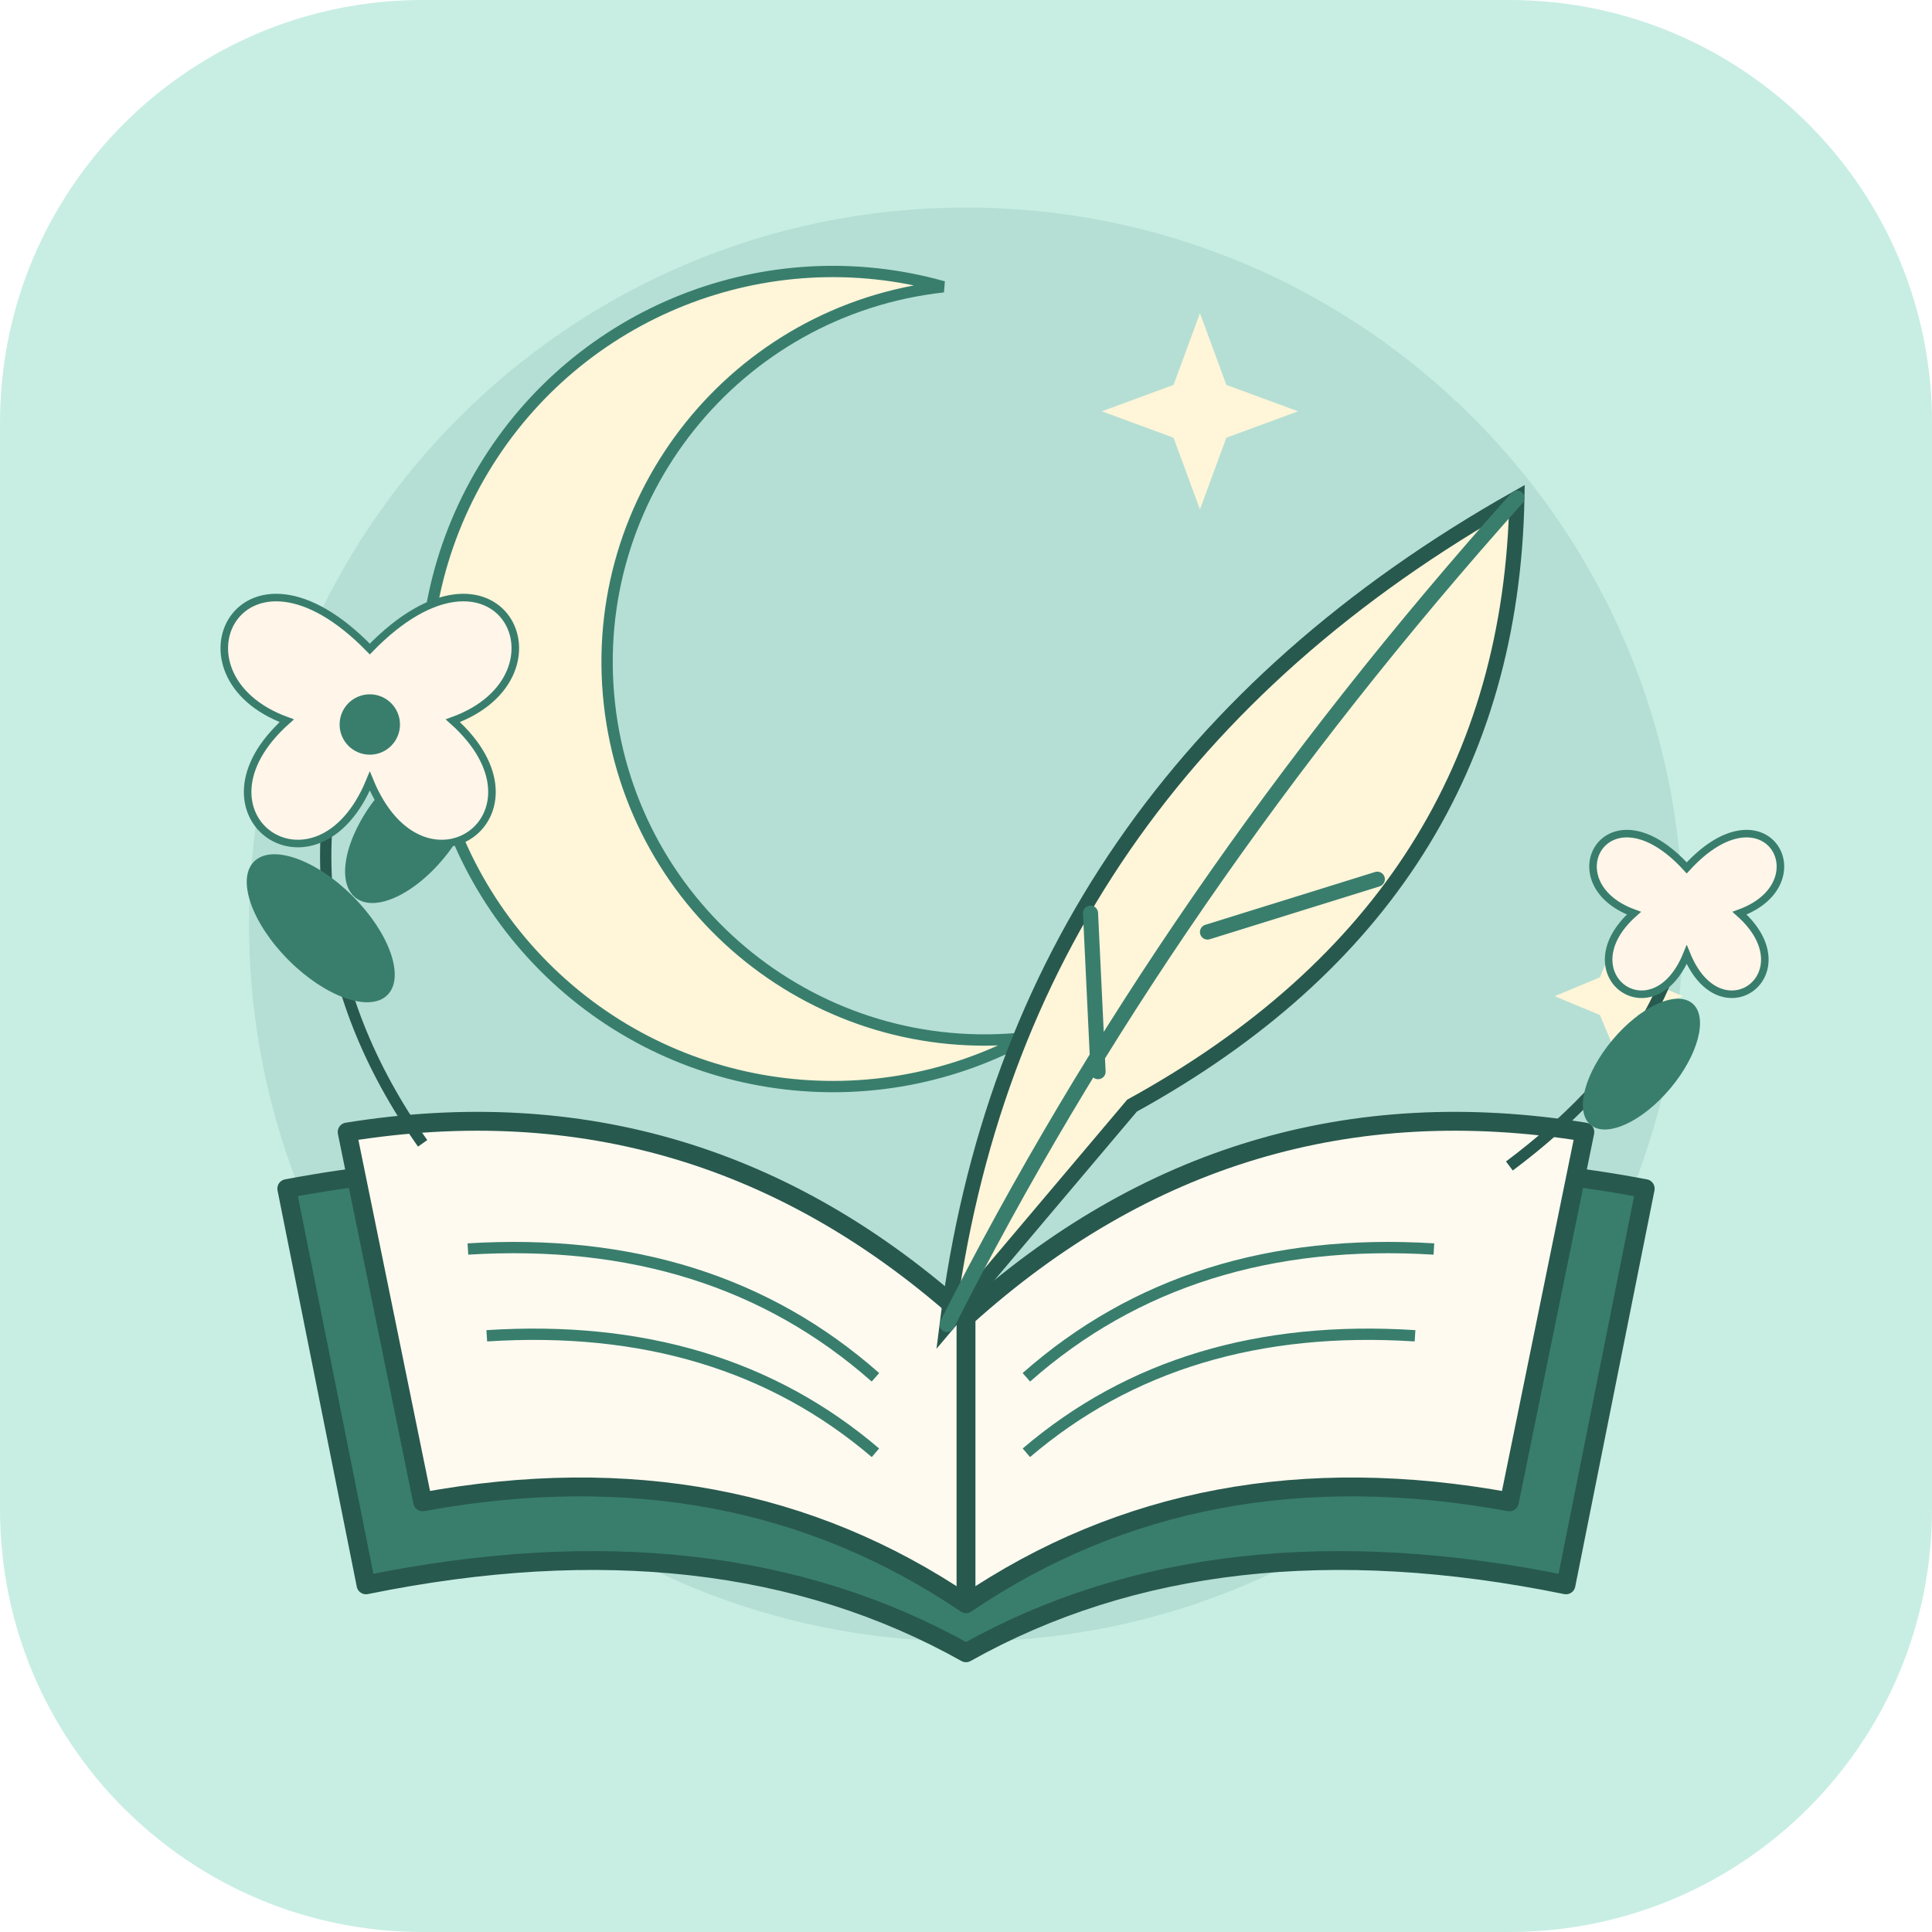
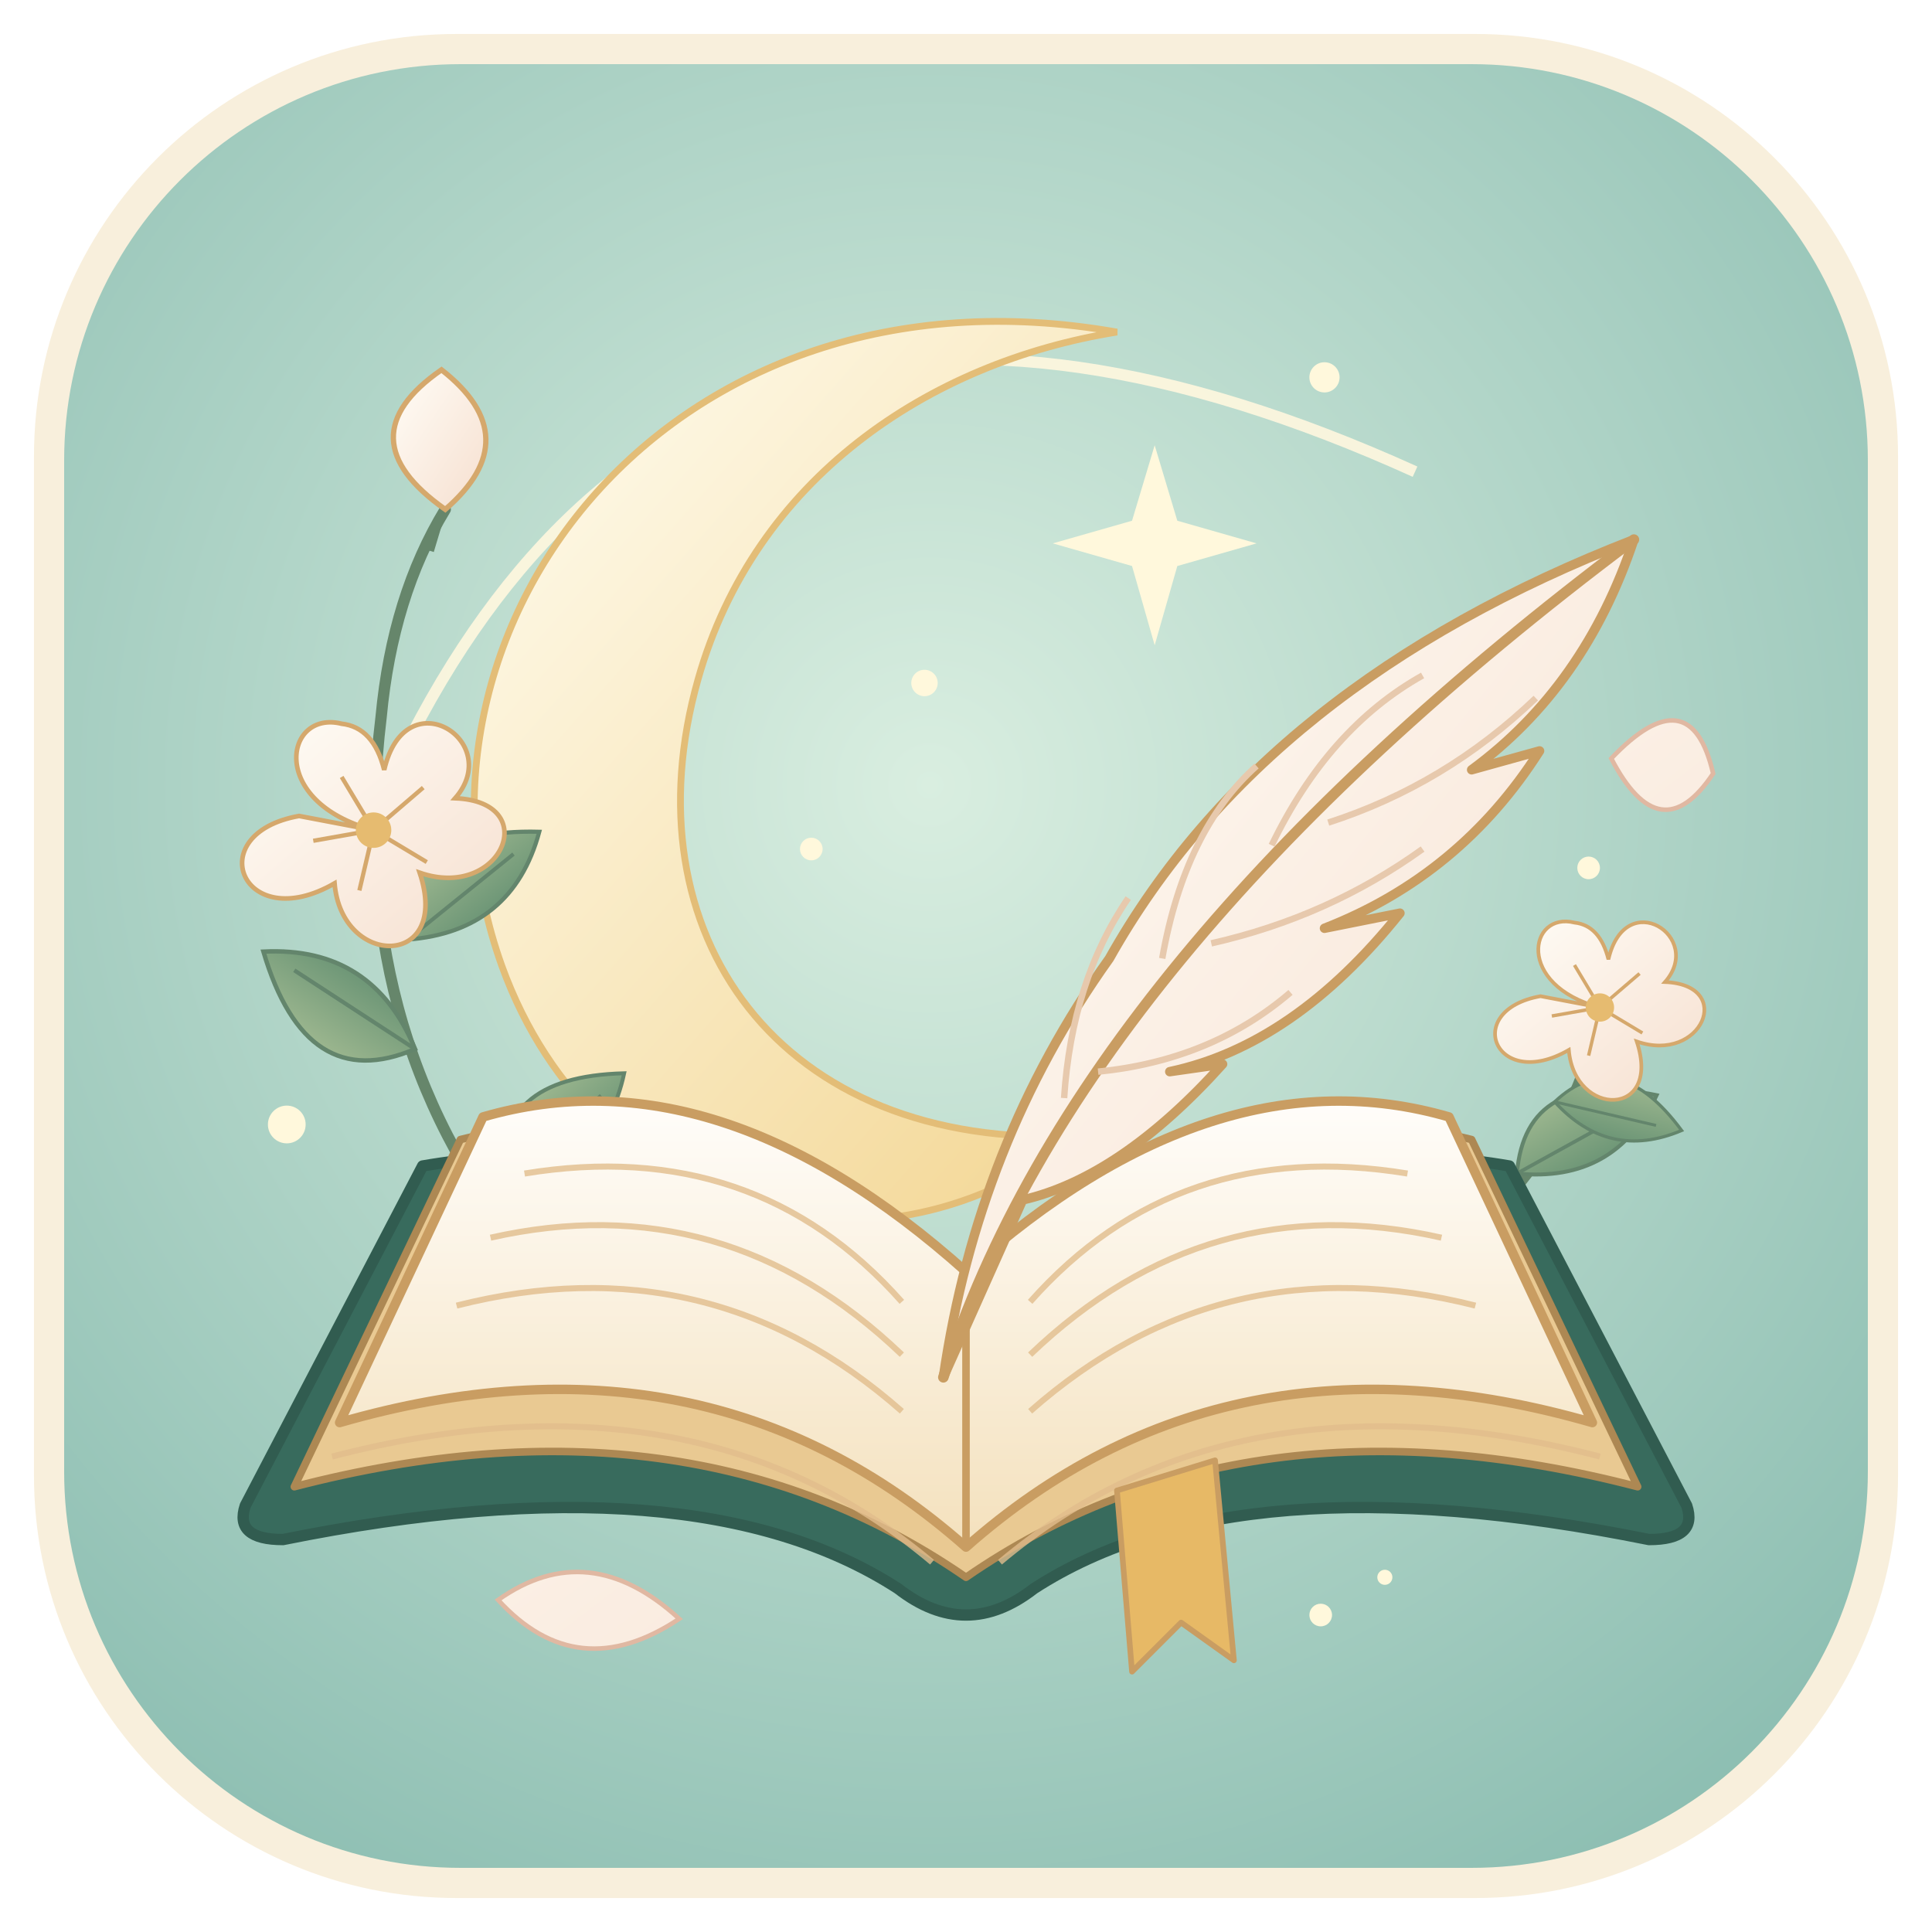
<svg xmlns="http://www.w3.org/2000/svg" viewBox="0 0 512 512">
-   <rect width="512" height="512" rx="112" fill="#c8eee3" />
-   <circle cx="256" cy="245" r="190" fill="#397e6d" opacity=".13" />
-   <path d="M250 76a108 108 0 1 0 22 199A100 100 0 0 1 250 76Z" fill="#fff5d9" stroke="#397e6d" stroke-width="3" />
-   <g stroke="#28594e" stroke-width="5" stroke-linejoin="round">
-     <path d="M256 354Q187 294 76 315L97 420Q190 401 256 438Q322 401 415 420L436 315Q325 294 256 354Z" fill="#397e6d" />
-     <path d="M256 349Q185 285 92 300L112 398Q194 383 256 425Q318 383 400 398L420 300Q327 285 256 349Z" fill="#fffaf0" />
-     <path d="M256 349v76" fill="none" />
-     <path d="M124 331q65-4 108 34m-103-11q62-4 103 31m148-54q-65-4-108 34m103-11q-62-4-103 31" fill="none" stroke="#397e6d" stroke-width="3" />
+   <defs>
+     <radialGradient id="bg" cx=".48" cy=".4" r=".8">
+       <stop stop-color="#d9eee0" />
+       <stop offset="1" stop-color="#83b8ac" />
+     </radialGradient>
+     <linearGradient id="moon" x2=".8" y2="1">
+       <stop stop-color="#fffdf2" />
+       <stop offset="1" stop-color="#f4d99a" />
+     </linearGradient>
+     <linearGradient id="paper" x2="0" y2="1">
+       <stop stop-color="#fffdfa" />
+       <stop offset="1" stop-color="#f4e1bd" />
+     </linearGradient>
+     <linearGradient id="leaf" x2="1" y2="1">
+       <stop stop-color="#b4c79b" />
+       <stop offset="1" stop-color="#4d8066" />
+     </linearGradient>
+     <linearGradient id="feather" x2="1" y2="1">
+       <stop stop-color="#fffdf7" />
+       <stop offset="1" stop-color="#f6dfcf" />
+     </linearGradient>
+     <g id="flower">
+       <path d="M0 0C-30-8-25-34-9-30Q0-29 3-17C9-43 37-25 23-9C48-8 36 20 13 12C22 39-9 39-11 15C-37 30-49 1-21-4Z" fill="url(#feather)" stroke="#d5a86c" stroke-width="1.3" />
+       <g stroke="#d5a86c" stroke-width="1.2">
+         <path d="M0 0l-9-15M0 0l14-12M0 0l15 9M0 0l-4 17M0 0l-17 3" />
+       </g>
+       <circle r="5" fill="#e6bb70" />
+     </g>
+     <g id="leafshape">
+       <path d="M0 0Q-8-34 36-39Q32-7 0 0Z" fill="url(#leaf)" stroke="#63856c" stroke-width="1.3" />
+       <path d="M0 0L29-31" stroke="#63856c" fill="none" stroke-width="1.2" />
+     </g>
+   </defs>
+   <rect x="9" y="9" width="494" height="494" rx="112" fill="#f8efdc" />
+   <rect x="17" y="17" width="478" height="478" rx="105" fill="url(#bg)" />
+   <path d="M104 205Q183 38 375 125" fill="none" stroke="#fff7df" stroke-width="3" opacity=".9" />
+   <path d="M296 88C177 67 101 167 133 256C158 325 234 343 286 301C206 305 166 247 185 180C200 127 246 96 296 88Z" fill="url(#moon)" stroke="#e3bd77" stroke-width="1.8" />
+   <g fill="#fff8dc">
+     <path d="M306 118l6 20 21 6-21 6-6 21-6-21-21-6 21-6z" />
+     <circle cx="351" cy="100" r="4" />
+     <circle cx="245" cy="181" r="3.5" />
+     <circle cx="215" cy="225" r="3" />
+     <circle cx="421" cy="230" r="3" />
+     <circle cx="76" cy="298" r="5" />
+     <circle cx="350" cy="428" r="3" />
+     <circle cx="367" cy="418" r="2" />
  </g>
-   <path d="M251 351Q269 207 402 132Q400 238 300 293L251 351Z" fill="#fff5d9" stroke="#28594e" stroke-width="4" />
-   <path d="M251 351Q309 236 402 132M291 284l-2-42m31 5 45-14" fill="none" stroke="#397e6d" stroke-width="4" stroke-linecap="round" />
-   <g fill="#fff5d9">
-     <path d="M318 83l7 19 19 7-19 7-7 19-7-19-19-7 19-7z" />
-     <path d="M429 247l5 12 12 5-12 5-5 12-5-12-12-5 12-5z" />
+   <g stroke="#66866b" stroke-width="3" fill="none" stroke-linecap="round">
+     <path d="M139 332Q91 273 101 190Q104 158 118 135M381 335Q418 305 424 267" />
  </g>
-   <g stroke="#28594e" stroke-width="3" fill="none">
-     <path d="M112 303Q69 242 98 172M400 309q48-36 47-79" />
+   <use href="#leafshape" transform="translate(110 278) rotate(-100) scale(.9)" />
+   <use href="#leafshape" transform="translate(108 249) rotate(8) scale(.85)" />
+   <use href="#leafshape" transform="translate(134 313) rotate(5) scale(.8)" />
+   <use href="#leafshape" transform="translate(402 311) rotate(18) scale(.8)" />
+   <use href="#leafshape" transform="translate(412 292) rotate(60) scale(.65)" />
+   <use href="#flower" transform="translate(99 220) scale(.94)" />
+   <use href="#flower" transform="translate(424 267) scale(.75)" />
+   <path d="M118 135Q91 116 117 98Q140 116 118 135Z" fill="url(#feather)" stroke="#d5a86c" stroke-width="1.4" />
+   <path d="M117 136l-3 10" stroke="#66866b" stroke-width="2" />
+   <g stroke-linejoin="round">
+     <path d="M256 350Q187 296 112 309L65 399Q62 408 75 408Q184 386 238 421Q256 435 274 421Q328 386 437 408Q450 408 447 399L400 309Q325 296 256 350Z" fill="#386b5d" stroke="#315c50" stroke-width="3" />
+     <path d="M256 345Q185 286 122 302L78 394Q182 367 256 418Q330 367 434 394L390 302Q327 286 256 345Z" fill="#e9c992" stroke="#ad8853" stroke-width="2" />
+     <path d="M256 337Q190 278 128 296L90 377Q187 349 256 410Q325 349 422 377L384 296Q322 278 256 337Z" fill="url(#paper)" stroke="#c99d62" stroke-width="2.5" />
+     <path d="M256 337v73" stroke="#c99d62" stroke-width="2" fill="none" />
+     <g fill="none" stroke="#e1bd8c" stroke-width="1.6" opacity=".8">
+       <path d="M139 311Q200 301 239 345M130 328Q192 314 239 359M121 346Q188 329 239 374M373 311Q312 301 273 345M382 328Q320 314 273 359M391 346Q324 329 273 374M88 386Q184 361 247 414M424 386Q328 361 265 414" />
+     </g>
+     <path d="M296 395l4 48 13-13 14 10-5-53z" fill="#e7b966" stroke="#c99d62" stroke-width="1.5" />
  </g>
-   <g fill="#397e6d">
-     <ellipse cx="85" cy="246" rx="12" ry="25" transform="rotate(-45 85 246)" />
-     <ellipse cx="109" cy="219" rx="12" ry="24" transform="rotate(38 109 219)" />
-     <ellipse cx="435" cy="282" rx="10" ry="21" transform="rotate(40 435 282)" />
+   <path d="M250 365Q259 303 294 254Q335 181 433 143Q420 182 390 204L408 199Q387 232 351 246L371 242Q343 277 310 284L324 282Q297 312 271 318Z" fill="url(#feather)" stroke="#c99d62" stroke-width="2.5" stroke-linejoin="round" />
+   <path d="M250 365Q285 254 433 143" fill="none" stroke="#c99d62" stroke-width="2.8" stroke-linecap="round" />
+   <g fill="none" stroke="#e7c9ad" stroke-width="1.7">
+     <path d="M282 291Q284 260 299 238M308 254Q314 220 333 203M337 224Q352 193 377 179M291 284Q321 281 342 263M321 250Q352 243 377 225M352 218Q383 208 407 185" />
  </g>
-   <g fill="#fff5e9" stroke="#397e6d" stroke-width="2">
-     <path d="M98 172c-34-35-55 7-22 19-28 25 8 50 22 16 14 34 50 9 22-16 33-12 12-54-22-19Z" />
-     <circle cx="98" cy="192" r="7" fill="#397e6d" />
-     <path d="M447 230c-21-23-36 4-14 12-18 16 5 33 14 11 9 22 32 5 14-11 22-8 7-35-14-12Z" />
-   </g>
+   <path d="M132 424Q156 407 180 429Q153 447 132 424ZM427 201Q448 179 454 205Q440 226 427 201Z" fill="url(#feather)" stroke="#e0b8a2" stroke-width="1.2" />
</svg>
